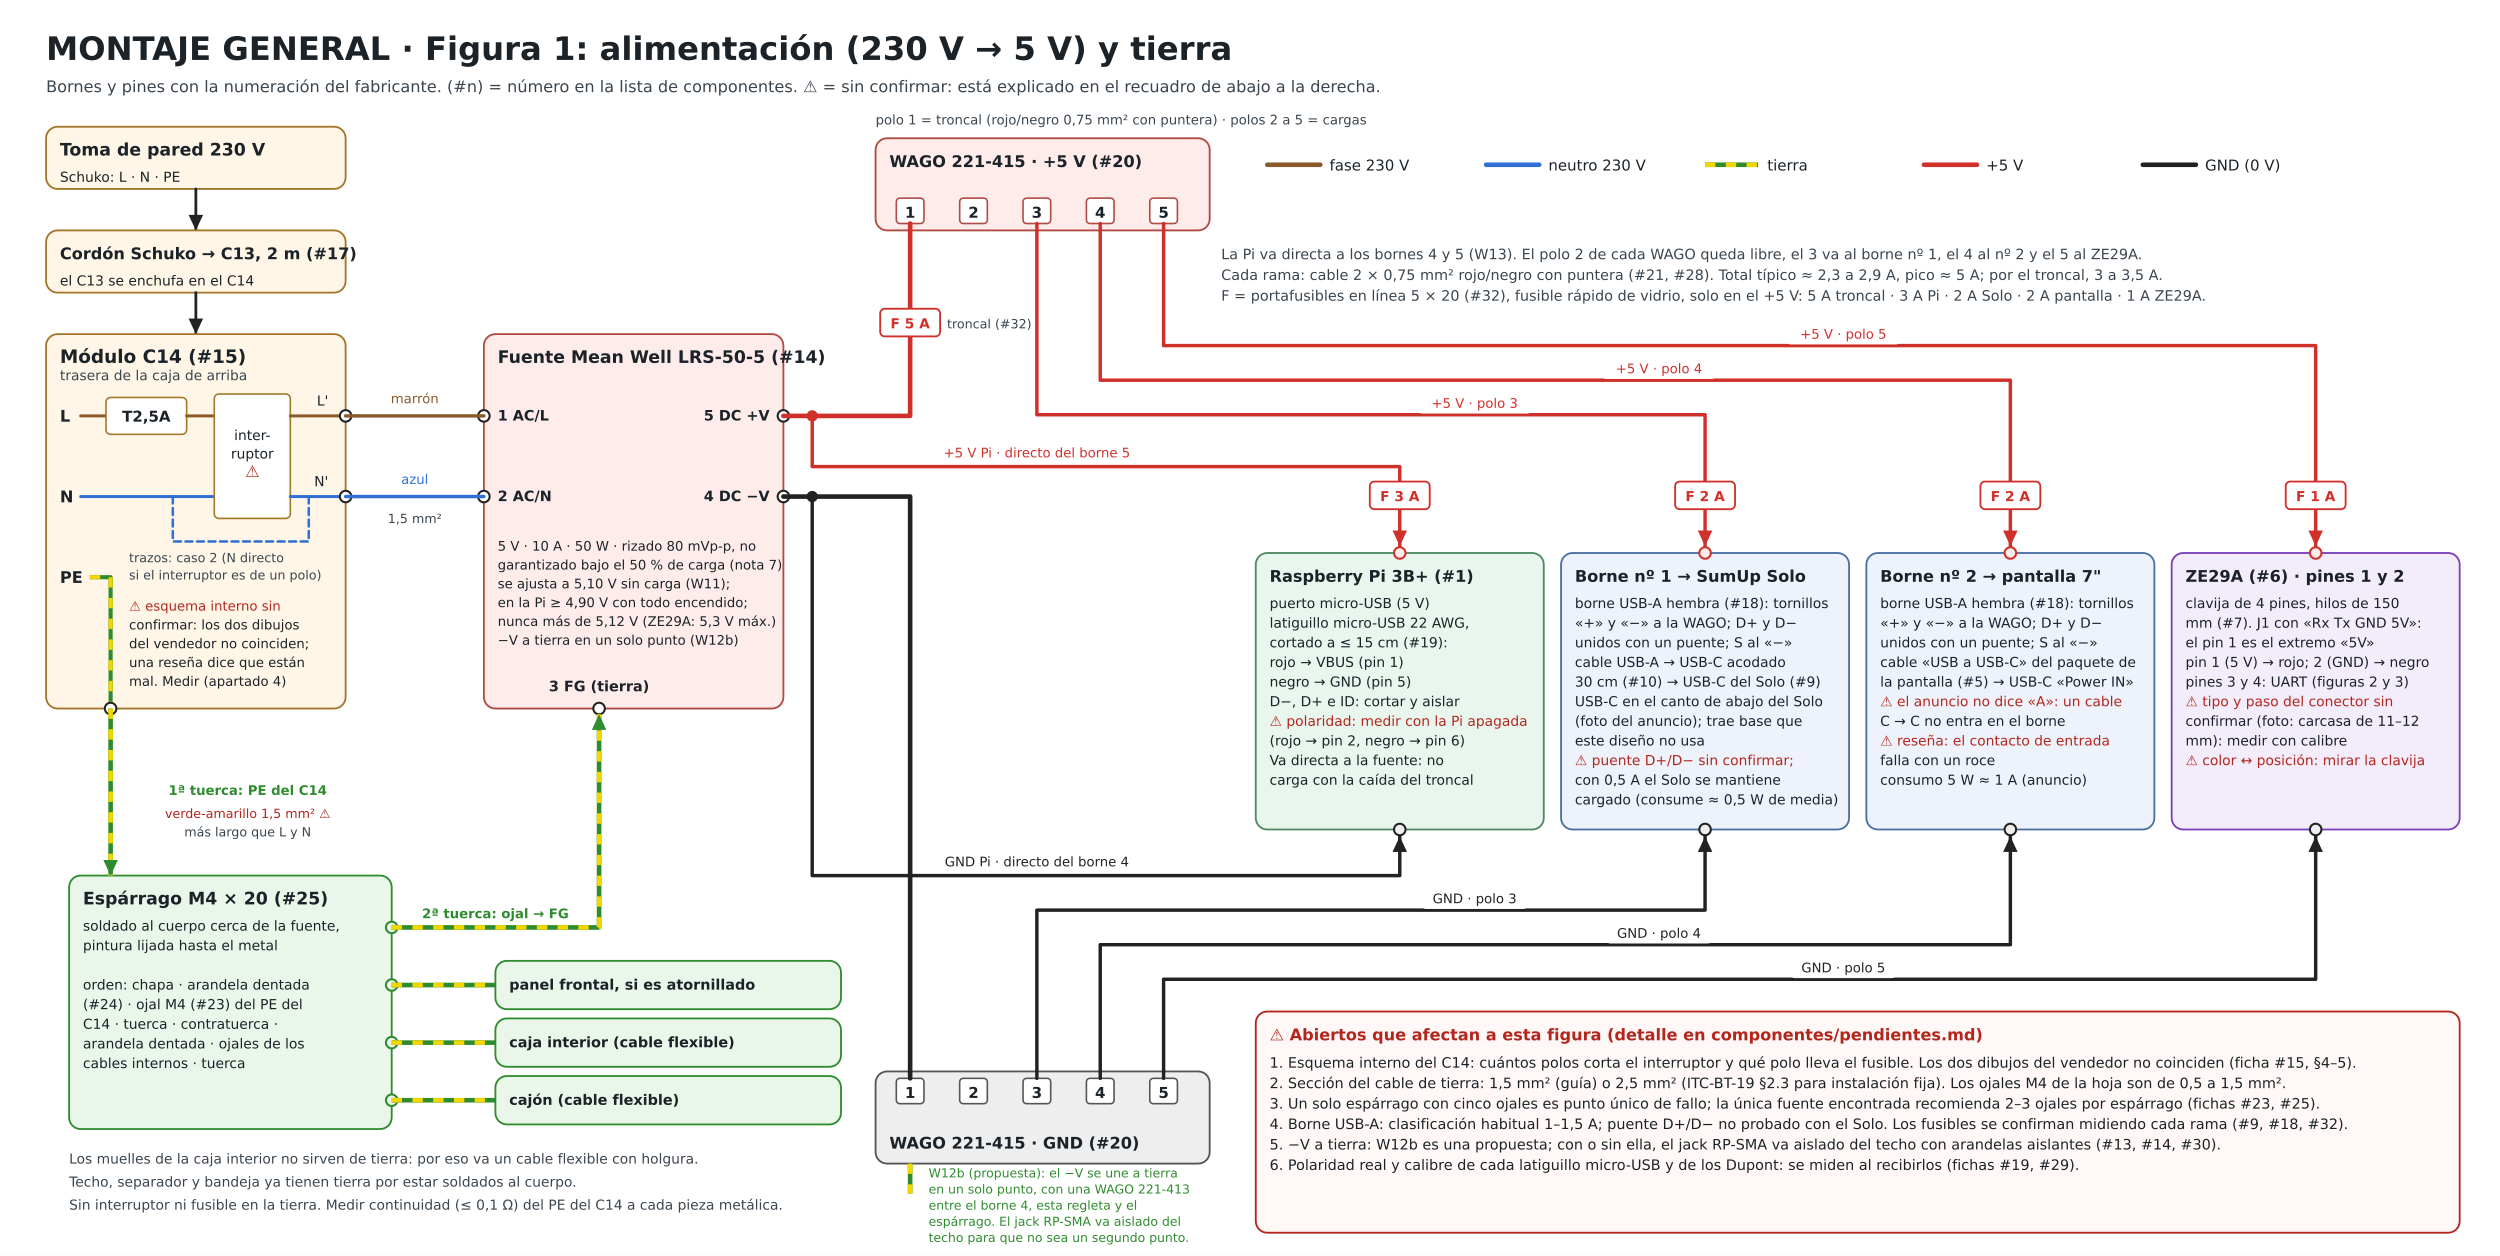
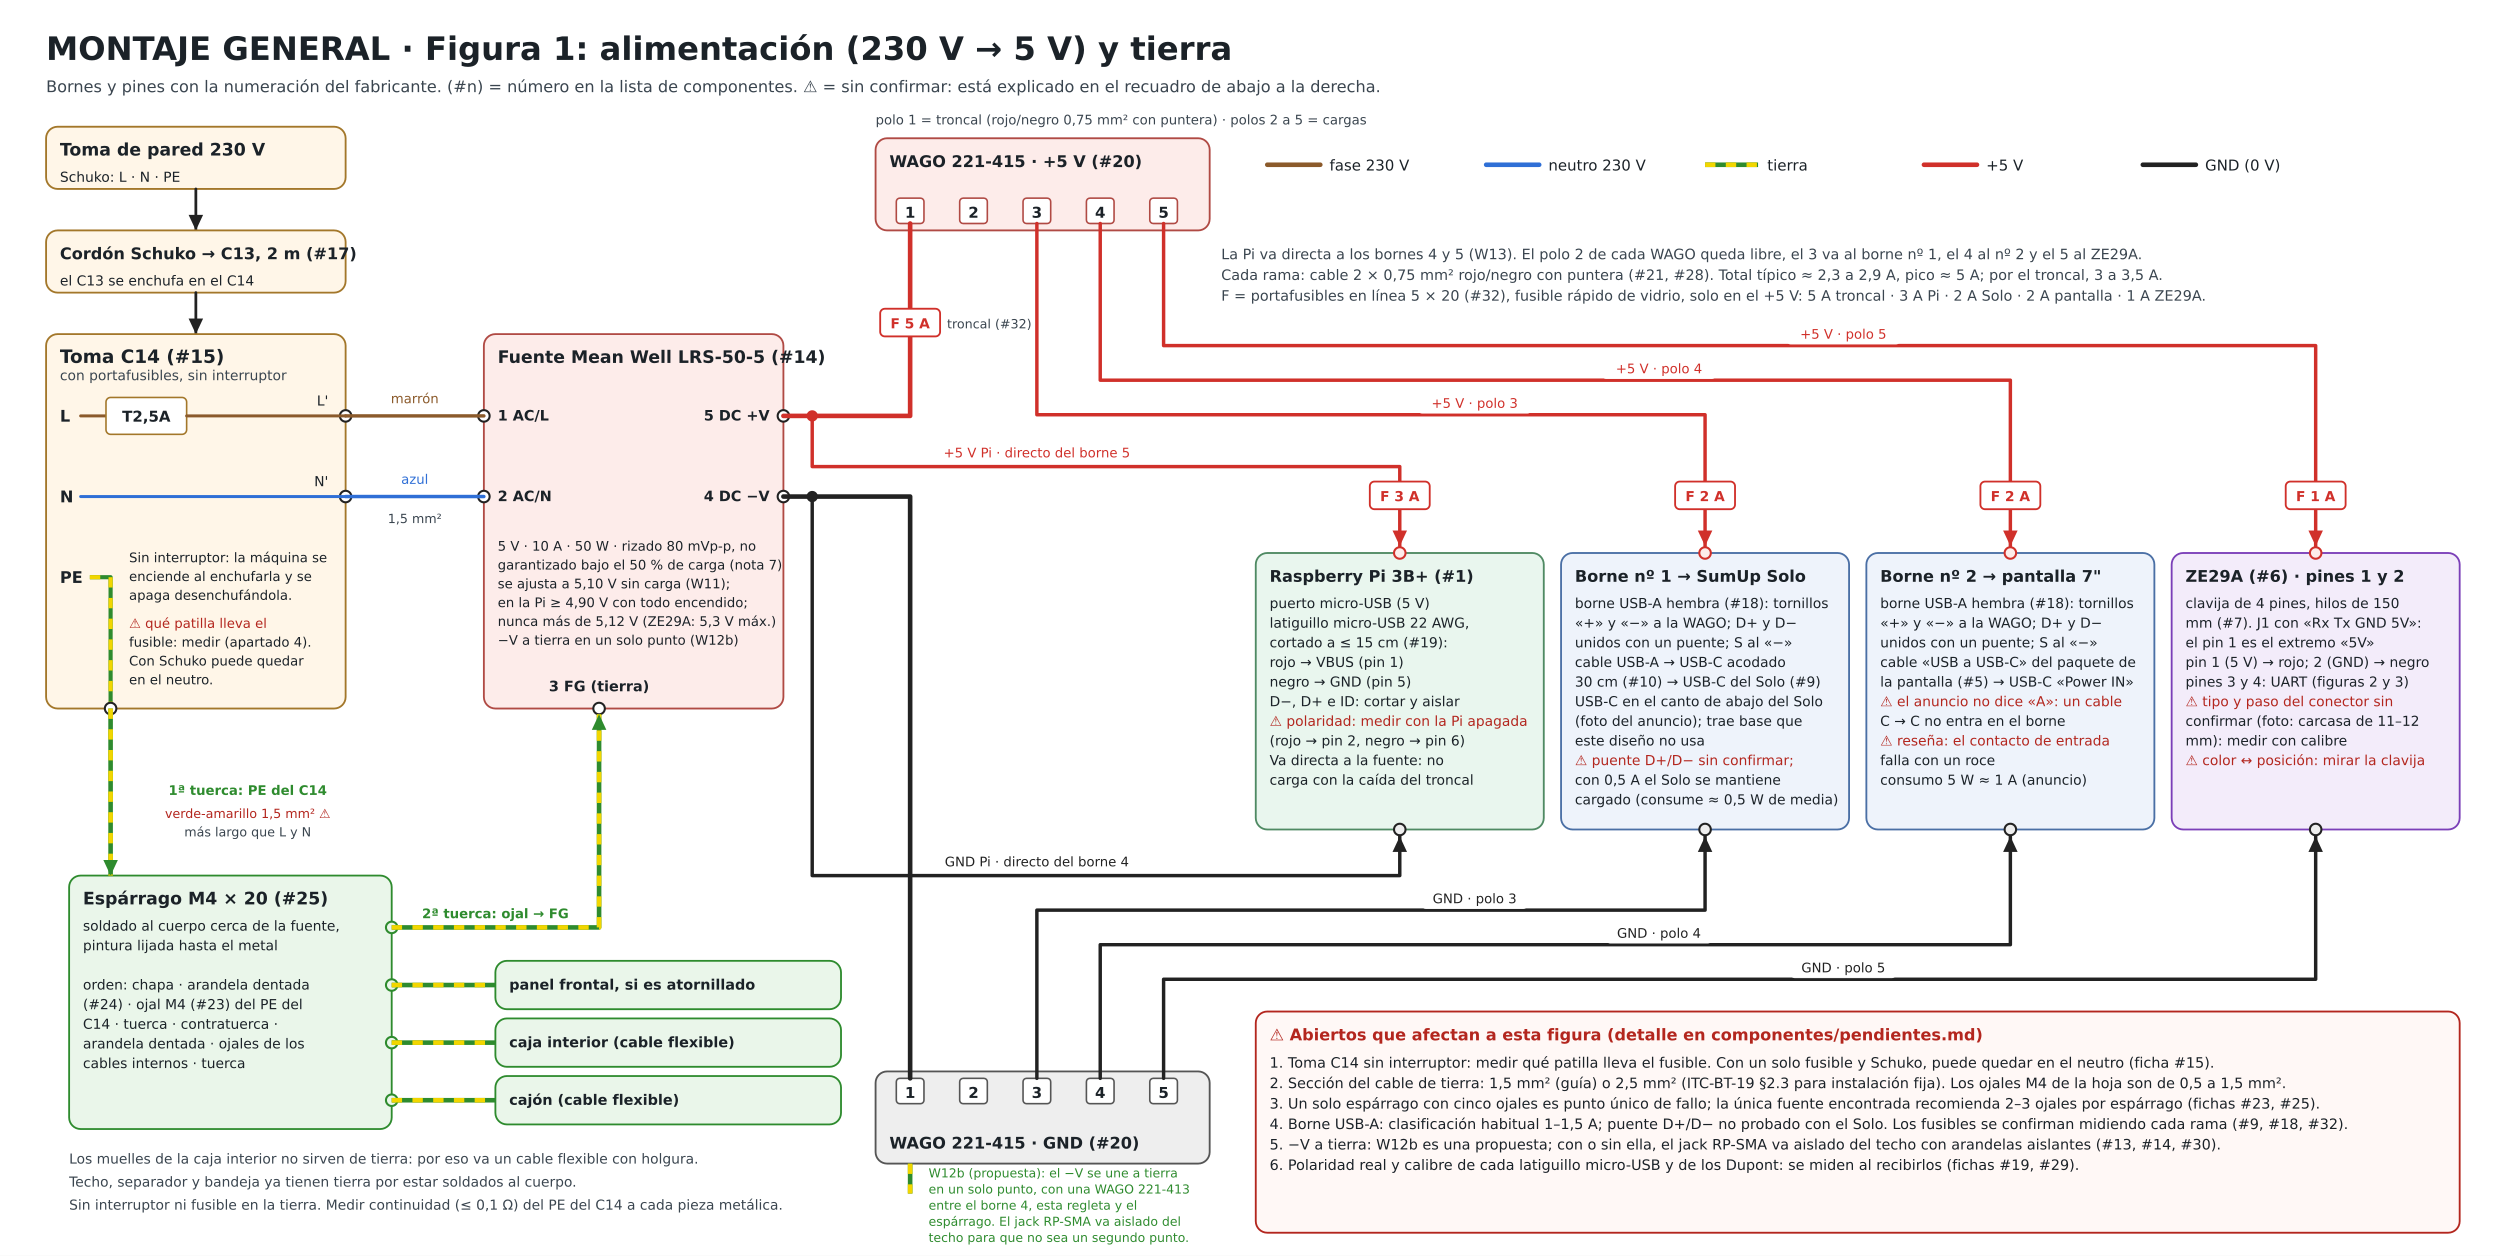
<svg xmlns="http://www.w3.org/2000/svg" width="2170" height="1090" viewBox="0 0 2170 1090">
  <rect x="0" y="0" width="2170" height="1090" fill="#ffffff" />
  <text x="40" y="52" font-family="'DejaVu Sans', Verdana, 'Segoe UI', Helvetica, Arial, sans-serif" font-size="28" font-weight="bold" text-anchor="start" fill="#1b2228">MONTAJE GENERAL · Figura 1: alimentación (230 V → 5 V) y tierra</text>
  <text x="40" y="80" font-family="'DejaVu Sans', Verdana, 'Segoe UI', Helvetica, Arial, sans-serif" font-size="14" font-weight="normal" text-anchor="start" fill="#3a454f">Bornes y pines con la numeración del fabricante. (#n) = número en la lista de componentes. ⚠ = sin confirmar: está explicado en el recuadro de abajo a la derecha.</text>
  <rect x="40" y="110" width="260" height="54" rx="10" fill="#fff6e8" stroke="#a3772a" stroke-width="1.6" />
  <text x="52" y="135" font-family="'DejaVu Sans', Verdana, 'Segoe UI', Helvetica, Arial, sans-serif" font-size="15" font-weight="bold" text-anchor="start" fill="#1b2228">Toma de pared 230 V</text>
  <text x="52" y="157.8" font-family="'DejaVu Sans', Verdana, 'Segoe UI', Helvetica, Arial, sans-serif" font-size="12" font-weight="normal" text-anchor="start" fill="#1b2228">Schuko: L · N · PE</text>
  <path d="M170,164 L170,200" fill="none" stroke="#222222" stroke-width="2.4" stroke-linejoin="round" stroke-linecap="round" />
  <polygon points="170,200 163.7,186.5 176.3,186.5" fill="#222222" />
  <rect x="40" y="200" width="260" height="54" rx="10" fill="#fff6e8" stroke="#a3772a" stroke-width="1.6" />
  <text x="52" y="225" font-family="'DejaVu Sans', Verdana, 'Segoe UI', Helvetica, Arial, sans-serif" font-size="14" font-weight="bold" text-anchor="start" fill="#1b2228">Cordón Schuko → C13, 2 m (#17)</text>
  <text x="52" y="247.8" font-family="'DejaVu Sans', Verdana, 'Segoe UI', Helvetica, Arial, sans-serif" font-size="12" font-weight="normal" text-anchor="start" fill="#1b2228">el C13 se enchufa en el C14</text>
  <path d="M170,254 L170,290" fill="none" stroke="#222222" stroke-width="2.4" stroke-linejoin="round" stroke-linecap="round" />
  <polygon points="170,290 163.7,276.5 176.3,276.5" fill="#222222" />
  <rect x="40" y="290" width="260" height="325" rx="10" fill="#fff6e8" stroke="#a3772a" stroke-width="1.6" />
-   <text x="52" y="315" font-family="'DejaVu Sans', Verdana, 'Segoe UI', Helvetica, Arial, sans-serif" font-size="16" font-weight="bold" text-anchor="start" fill="#1b2228">Módulo C14 (#15)</text>
-   <text x="52" y="330" font-family="'DejaVu Sans', Verdana, 'Segoe UI', Helvetica, Arial, sans-serif" font-size="12" font-weight="normal" text-anchor="start" fill="#3a454f">trasera de la caja de arriba</text>
+   <text x="52" y="315" font-family="'DejaVu Sans', Verdana, 'Segoe UI', Helvetica, Arial, sans-serif" font-size="16" font-weight="bold" text-anchor="start" fill="#1b2228">Toma C14 (#15)</text>
+   <text x="52" y="330" font-family="'DejaVu Sans', Verdana, 'Segoe UI', Helvetica, Arial, sans-serif" font-size="12" font-weight="normal" text-anchor="start" fill="#3a454f">con portafusibles, sin interruptor</text>
  <text x="52" y="366" font-family="'DejaVu Sans', Verdana, 'Segoe UI', Helvetica, Arial, sans-serif" font-size="14" font-weight="bold" text-anchor="start" fill="#1b2228">L</text>
  <path d="M70,361 L92,361" fill="none" stroke="#8b5a2b" stroke-width="2.6" stroke-linejoin="round" stroke-linecap="round" />
  <rect x="92" y="345" width="70" height="32" rx="4" fill="#ffffff" stroke="#a3772a" stroke-width="1.4" />
  <text x="127" y="366" font-family="'DejaVu Sans', Verdana, 'Segoe UI', Helvetica, Arial, sans-serif" font-size="13" font-weight="bold" text-anchor="middle" fill="#1b2228">T2,5A</text>
-   <path d="M162,361 L186,361" fill="none" stroke="#8b5a2b" stroke-width="2.6" stroke-linejoin="round" stroke-linecap="round" />
  <text x="52" y="436" font-family="'DejaVu Sans', Verdana, 'Segoe UI', Helvetica, Arial, sans-serif" font-size="14" font-weight="bold" text-anchor="start" fill="#1b2228">N</text>
-   <path d="M70,431 L186,431" fill="none" stroke="#2f6fd6" stroke-width="2.6" stroke-linejoin="round" stroke-linecap="round" />
-   <rect x="186" y="342" width="66" height="108" rx="4" fill="#ffffff" stroke="#a3772a" stroke-width="1.4" />
-   <text x="219" y="382" font-family="'DejaVu Sans', Verdana, 'Segoe UI', Helvetica, Arial, sans-serif" font-size="12" font-weight="normal" text-anchor="middle" fill="#1b2228">inter-</text>
-   <text x="219" y="398" font-family="'DejaVu Sans', Verdana, 'Segoe UI', Helvetica, Arial, sans-serif" font-size="12" font-weight="normal" text-anchor="middle" fill="#1b2228">ruptor</text>
-   <text x="219" y="414" font-family="'DejaVu Sans', Verdana, 'Segoe UI', Helvetica, Arial, sans-serif" font-size="14" font-weight="normal" text-anchor="middle" fill="#b3261e">⚠</text>
-   <path d="M252,361 L300,361" fill="none" stroke="#8b5a2b" stroke-width="2.6" stroke-linejoin="round" stroke-linecap="round" />
-   <path d="M252,431 L300,431" fill="none" stroke="#2f6fd6" stroke-width="2.6" stroke-linejoin="round" stroke-linecap="round" />
  <circle cx="300" cy="361" r="5" fill="#ffffff" stroke="#222" stroke-width="1.8" />
  <circle cx="300" cy="431" r="5" fill="#ffffff" stroke="#222" stroke-width="1.8" />
  <text x="285" y="352" font-family="'DejaVu Sans', Verdana, 'Segoe UI', Helvetica, Arial, sans-serif" font-size="12" font-weight="normal" text-anchor="end" fill="#1b2228">L'</text>
  <text x="285" y="422" font-family="'DejaVu Sans', Verdana, 'Segoe UI', Helvetica, Arial, sans-serif" font-size="12" font-weight="normal" text-anchor="end" fill="#1b2228">N'</text>
+   <path d="M162,361 L300,361" fill="none" stroke="#8b5a2b" stroke-width="2.6" stroke-linejoin="round" stroke-linecap="round" />
+   <path d="M70,431 L300,431" fill="none" stroke="#2f6fd6" stroke-width="2.6" stroke-linejoin="round" stroke-linecap="round" />
+   <text x="112" y="488" font-family="'DejaVu Sans', Verdana, 'Segoe UI', Helvetica, Arial, sans-serif" font-size="11.5" font-weight="normal" text-anchor="start" fill="#1b2228">Sin interruptor: la máquina se</text>
+   <text x="112" y="504.33" font-family="'DejaVu Sans', Verdana, 'Segoe UI', Helvetica, Arial, sans-serif" font-size="11.5" font-weight="normal" text-anchor="start" fill="#1b2228">enciende al enchufarla y se</text>
+   <text x="112" y="520.66" font-family="'DejaVu Sans', Verdana, 'Segoe UI', Helvetica, Arial, sans-serif" font-size="11.5" font-weight="normal" text-anchor="start" fill="#1b2228">apaga desenchufándola.</text>
+   <text x="112" y="545" font-family="'DejaVu Sans', Verdana, 'Segoe UI', Helvetica, Arial, sans-serif" font-size="11.5" font-weight="normal" text-anchor="start" fill="#b3261e">⚠ qué patilla lleva el</text>
+   <text x="112" y="561.33" font-family="'DejaVu Sans', Verdana, 'Segoe UI', Helvetica, Arial, sans-serif" font-size="11.5" font-weight="normal" text-anchor="start" fill="#1b2228">fusible: medir (apartado 4).</text>
+   <text x="112" y="577.66" font-family="'DejaVu Sans', Verdana, 'Segoe UI', Helvetica, Arial, sans-serif" font-size="11.5" font-weight="normal" text-anchor="start" fill="#1b2228">Con Schuko puede quedar</text>
+   <text x="112" y="593.99" font-family="'DejaVu Sans', Verdana, 'Segoe UI', Helvetica, Arial, sans-serif" font-size="11.5" font-weight="normal" text-anchor="start" fill="#1b2228">en el neutro.</text>
  <text x="52" y="506" font-family="'DejaVu Sans', Verdana, 'Segoe UI', Helvetica, Arial, sans-serif" font-size="14" font-weight="bold" text-anchor="start" fill="#1b2228">PE</text>
  <path d="M78,501 L96,501 L96,615" fill="none" stroke="#2e8b2e" stroke-width="3.6" stroke-linejoin="round" stroke-linecap="butt" />
  <path d="M78,501 L96,501 L96,615" fill="none" stroke="#f2d600" stroke-width="3.6" stroke-dasharray="9,9" stroke-linejoin="round" />
  <circle cx="96" cy="615" r="5" fill="#ffffff" stroke="#222" stroke-width="1.8" />
-   <path d="M150,431 L150,470 L268,470 L268,431" fill="none" stroke="#2f6fd6" stroke-width="2.2" stroke-dasharray="6,4" stroke-linejoin="round" stroke-linecap="round" />
-   <text x="112" y="488" font-family="'DejaVu Sans', Verdana, 'Segoe UI', Helvetica, Arial, sans-serif" font-size="11" font-weight="normal" text-anchor="start" fill="#3a454f">trazos: caso 2 (N directo</text>
-   <text x="112" y="503" font-family="'DejaVu Sans', Verdana, 'Segoe UI', Helvetica, Arial, sans-serif" font-size="11" font-weight="normal" text-anchor="start" fill="#3a454f">si el interruptor es de un polo)</text>
-   <text x="112" y="530.0" font-family="'DejaVu Sans', Verdana, 'Segoe UI', Helvetica, Arial, sans-serif" font-size="11.5" font-weight="normal" text-anchor="start" fill="#b3261e">⚠ esquema interno sin</text>
-   <text x="112" y="546.33" font-family="'DejaVu Sans', Verdana, 'Segoe UI', Helvetica, Arial, sans-serif" font-size="11.5" font-weight="normal" text-anchor="start" fill="#1b2228">confirmar: los dos dibujos</text>
-   <text x="112" y="562.66" font-family="'DejaVu Sans', Verdana, 'Segoe UI', Helvetica, Arial, sans-serif" font-size="11.5" font-weight="normal" text-anchor="start" fill="#1b2228">del vendedor no coinciden;</text>
-   <text x="112" y="578.99" font-family="'DejaVu Sans', Verdana, 'Segoe UI', Helvetica, Arial, sans-serif" font-size="11.5" font-weight="normal" text-anchor="start" fill="#1b2228">una reseña dice que están</text>
-   <text x="112" y="595.32" font-family="'DejaVu Sans', Verdana, 'Segoe UI', Helvetica, Arial, sans-serif" font-size="11.5" font-weight="normal" text-anchor="start" fill="#1b2228">mal. Medir (apartado 4)</text>
  <rect x="420" y="290" width="260" height="325" rx="10" fill="#fdecea" stroke="#b04a44" stroke-width="1.6" />
  <text x="432" y="315" font-family="'DejaVu Sans', Verdana, 'Segoe UI', Helvetica, Arial, sans-serif" font-size="15" font-weight="bold" text-anchor="start" fill="#1b2228">Fuente Mean Well LRS-50-5 (#14)</text>
  <text x="432" y="478.0" font-family="'DejaVu Sans', Verdana, 'Segoe UI', Helvetica, Arial, sans-serif" font-size="11.5" font-weight="normal" text-anchor="start" fill="#1b2228">5 V · 10 A · 50 W · rizado 80 mVp-p, no</text>
  <text x="432" y="494.33" font-family="'DejaVu Sans', Verdana, 'Segoe UI', Helvetica, Arial, sans-serif" font-size="11.5" font-weight="normal" text-anchor="start" fill="#1b2228">garantizado bajo el 50 % de carga (nota 7)</text>
  <text x="432" y="510.66" font-family="'DejaVu Sans', Verdana, 'Segoe UI', Helvetica, Arial, sans-serif" font-size="11.5" font-weight="normal" text-anchor="start" fill="#1b2228">se ajusta a 5,10 V sin carga (W11);</text>
  <text x="432" y="526.99" font-family="'DejaVu Sans', Verdana, 'Segoe UI', Helvetica, Arial, sans-serif" font-size="11.5" font-weight="normal" text-anchor="start" fill="#1b2228">en la Pi ≥ 4,90 V con todo encendido;</text>
  <text x="432" y="543.32" font-family="'DejaVu Sans', Verdana, 'Segoe UI', Helvetica, Arial, sans-serif" font-size="11.5" font-weight="normal" text-anchor="start" fill="#1b2228">nunca más de 5,12 V (ZE29A: 5,3 V máx.)</text>
  <text x="432" y="559.65" font-family="'DejaVu Sans', Verdana, 'Segoe UI', Helvetica, Arial, sans-serif" font-size="11.5" font-weight="normal" text-anchor="start" fill="#1b2228">−V a tierra en un solo punto (W12b)</text>
  <circle cx="420" cy="361" r="5" fill="#ffffff" stroke="#222" stroke-width="1.8" />
  <text x="432" y="365" font-family="'DejaVu Sans', Verdana, 'Segoe UI', Helvetica, Arial, sans-serif" font-size="12.5" font-weight="bold" text-anchor="start" fill="#1b2228">1  AC/L</text>
  <circle cx="420" cy="431" r="5" fill="#ffffff" stroke="#222" stroke-width="1.8" />
  <text x="432" y="435" font-family="'DejaVu Sans', Verdana, 'Segoe UI', Helvetica, Arial, sans-serif" font-size="12.5" font-weight="bold" text-anchor="start" fill="#1b2228">2  AC/N</text>
  <circle cx="520" cy="615" r="5" fill="#ffffff" stroke="#222" stroke-width="1.8" />
  <text x="520" y="600" font-family="'DejaVu Sans', Verdana, 'Segoe UI', Helvetica, Arial, sans-serif" font-size="12.5" font-weight="bold" text-anchor="middle" fill="#1b2228">3  FG (tierra)</text>
  <circle cx="680" cy="361" r="5" fill="#ffffff" stroke="#222" stroke-width="1.8" />
  <text x="668" y="365" font-family="'DejaVu Sans', Verdana, 'Segoe UI', Helvetica, Arial, sans-serif" font-size="12.5" font-weight="bold" text-anchor="end" fill="#1b2228">5  DC +V</text>
  <circle cx="680" cy="431" r="5" fill="#ffffff" stroke="#222" stroke-width="1.8" />
  <text x="668" y="435" font-family="'DejaVu Sans', Verdana, 'Segoe UI', Helvetica, Arial, sans-serif" font-size="12.5" font-weight="bold" text-anchor="end" fill="#1b2228">4  DC −V</text>
  <path d="M300,361 L420,361" fill="none" stroke="#8b5a2b" stroke-width="3" stroke-linejoin="round" stroke-linecap="round" />
  <rect x="335.3" y="337.5" width="49.4" height="17.5" fill="#ffffff" opacity="0.92" rx="3" />
  <text x="360" y="350" font-family="'DejaVu Sans', Verdana, 'Segoe UI', Helvetica, Arial, sans-serif" font-size="11.5" font-weight="normal" text-anchor="middle" fill="#8b5a2b">marrón</text>
  <path d="M300,431 L420,431" fill="none" stroke="#2f6fd6" stroke-width="3" stroke-linejoin="round" stroke-linecap="round" />
  <rect x="342.2" y="407.5" width="35.6" height="17.5" fill="#ffffff" opacity="0.92" rx="3" />
  <text x="360" y="420" font-family="'DejaVu Sans', Verdana, 'Segoe UI', Helvetica, Arial, sans-serif" font-size="11.5" font-weight="normal" text-anchor="middle" fill="#2f6fd6">azul</text>
  <text x="360" y="454" font-family="'DejaVu Sans', Verdana, 'Segoe UI', Helvetica, Arial, sans-serif" font-size="11" font-weight="normal" text-anchor="middle" fill="#3a454f">1,5 mm²</text>
  <rect x="760" y="120" width="290" height="80" rx="10" fill="#fdecea" stroke="#b04a44" stroke-width="1.6" />
  <text x="772" y="145" font-family="'DejaVu Sans', Verdana, 'Segoe UI', Helvetica, Arial, sans-serif" font-size="14" font-weight="bold" text-anchor="start" fill="#1b2228">WAGO 221-415 · +5 V (#20)</text>
  <rect x="760" y="930" width="290" height="80" rx="10" fill="#eeeeee" stroke="#555555" stroke-width="1.6" />
  <text x="772" y="997" font-family="'DejaVu Sans', Verdana, 'Segoe UI', Helvetica, Arial, sans-serif" font-size="14" font-weight="bold" text-anchor="start" fill="#1b2228">WAGO 221-415 · GND (#20)</text>
  <rect x="778" y="172" width="24" height="22" rx="3" fill="#ffffff" stroke="#b04a44" stroke-width="1.4" />
  <text x="790" y="189" font-family="'DejaVu Sans', Verdana, 'Segoe UI', Helvetica, Arial, sans-serif" font-size="13" font-weight="bold" text-anchor="middle" fill="#1b2228">1</text>
  <rect x="778" y="936" width="24" height="22" rx="3" fill="#ffffff" stroke="#555555" stroke-width="1.4" />
  <text x="790" y="953" font-family="'DejaVu Sans', Verdana, 'Segoe UI', Helvetica, Arial, sans-serif" font-size="13" font-weight="bold" text-anchor="middle" fill="#1b2228">1</text>
  <rect x="833" y="172" width="24" height="22" rx="3" fill="#ffffff" stroke="#b04a44" stroke-width="1.4" />
  <text x="845" y="189" font-family="'DejaVu Sans', Verdana, 'Segoe UI', Helvetica, Arial, sans-serif" font-size="13" font-weight="bold" text-anchor="middle" fill="#1b2228">2</text>
  <rect x="833" y="936" width="24" height="22" rx="3" fill="#ffffff" stroke="#555555" stroke-width="1.4" />
  <text x="845" y="953" font-family="'DejaVu Sans', Verdana, 'Segoe UI', Helvetica, Arial, sans-serif" font-size="13" font-weight="bold" text-anchor="middle" fill="#1b2228">2</text>
  <rect x="888" y="172" width="24" height="22" rx="3" fill="#ffffff" stroke="#b04a44" stroke-width="1.4" />
  <text x="900" y="189" font-family="'DejaVu Sans', Verdana, 'Segoe UI', Helvetica, Arial, sans-serif" font-size="13" font-weight="bold" text-anchor="middle" fill="#1b2228">3</text>
  <rect x="888" y="936" width="24" height="22" rx="3" fill="#ffffff" stroke="#555555" stroke-width="1.4" />
  <text x="900" y="953" font-family="'DejaVu Sans', Verdana, 'Segoe UI', Helvetica, Arial, sans-serif" font-size="13" font-weight="bold" text-anchor="middle" fill="#1b2228">3</text>
  <rect x="943" y="172" width="24" height="22" rx="3" fill="#ffffff" stroke="#b04a44" stroke-width="1.4" />
  <text x="955" y="189" font-family="'DejaVu Sans', Verdana, 'Segoe UI', Helvetica, Arial, sans-serif" font-size="13" font-weight="bold" text-anchor="middle" fill="#1b2228">4</text>
  <rect x="943" y="936" width="24" height="22" rx="3" fill="#ffffff" stroke="#555555" stroke-width="1.4" />
  <text x="955" y="953" font-family="'DejaVu Sans', Verdana, 'Segoe UI', Helvetica, Arial, sans-serif" font-size="13" font-weight="bold" text-anchor="middle" fill="#1b2228">4</text>
  <rect x="998" y="172" width="24" height="22" rx="3" fill="#ffffff" stroke="#b04a44" stroke-width="1.4" />
  <text x="1010" y="189" font-family="'DejaVu Sans', Verdana, 'Segoe UI', Helvetica, Arial, sans-serif" font-size="13" font-weight="bold" text-anchor="middle" fill="#1b2228">5</text>
  <rect x="998" y="936" width="24" height="22" rx="3" fill="#ffffff" stroke="#555555" stroke-width="1.4" />
  <text x="1010" y="953" font-family="'DejaVu Sans', Verdana, 'Segoe UI', Helvetica, Arial, sans-serif" font-size="13" font-weight="bold" text-anchor="middle" fill="#1b2228">5</text>
  <text x="760" y="108" font-family="'DejaVu Sans', Verdana, 'Segoe UI', Helvetica, Arial, sans-serif" font-size="11.5" font-weight="normal" text-anchor="start" fill="#3a454f">polo 1 = troncal (rojo/negro 0,75 mm² con puntera) · polos 2 a 5 = cargas</text>
  <path d="M680,361 L790,361 L790,194" fill="none" stroke="#d0302a" stroke-width="4" stroke-linejoin="round" stroke-linecap="round" />
  <rect x="764" y="268" width="52" height="24" rx="4" fill="#ffffff" stroke="#d0302a" stroke-width="1.6" />
  <text x="790" y="285" font-family="'DejaVu Sans', Verdana, 'Segoe UI', Helvetica, Arial, sans-serif" font-size="12" font-weight="bold" text-anchor="middle" fill="#d0302a">F 5 A</text>
  <text x="822" y="285" font-family="'DejaVu Sans', Verdana, 'Segoe UI', Helvetica, Arial, sans-serif" font-size="11" font-weight="normal" text-anchor="start" fill="#3a454f">troncal (#32)</text>
  <path d="M680,431 L790,431 L790,936" fill="none" stroke="#222222" stroke-width="4" stroke-linejoin="round" stroke-linecap="round" />
  <rect x="1090" y="480" width="250" height="240" rx="10" fill="#e9f6ee" stroke="#4f8a63" stroke-width="1.6" />
  <text x="1102" y="505" font-family="'DejaVu Sans', Verdana, 'Segoe UI', Helvetica, Arial, sans-serif" font-size="14" font-weight="bold" text-anchor="start" fill="#1b2228">Raspberry Pi 3B+ (#1)</text>
  <text x="1102" y="527.8" font-family="'DejaVu Sans', Verdana, 'Segoe UI', Helvetica, Arial, sans-serif" font-size="12" font-weight="normal" text-anchor="start" fill="#1b2228">puerto micro-USB (5 V)</text>
  <text x="1102" y="544.84" font-family="'DejaVu Sans', Verdana, 'Segoe UI', Helvetica, Arial, sans-serif" font-size="12" font-weight="normal" text-anchor="start" fill="#1b2228">latiguillo micro-USB 22 AWG,</text>
  <text x="1102" y="561.88" font-family="'DejaVu Sans', Verdana, 'Segoe UI', Helvetica, Arial, sans-serif" font-size="12" font-weight="normal" text-anchor="start" fill="#1b2228">cortado a ≤ 15 cm (#19):</text>
  <text x="1102" y="578.92" font-family="'DejaVu Sans', Verdana, 'Segoe UI', Helvetica, Arial, sans-serif" font-size="12" font-weight="normal" text-anchor="start" fill="#1b2228">rojo → VBUS (pin 1)</text>
  <text x="1102" y="595.96" font-family="'DejaVu Sans', Verdana, 'Segoe UI', Helvetica, Arial, sans-serif" font-size="12" font-weight="normal" text-anchor="start" fill="#1b2228">negro → GND (pin 5)</text>
  <text x="1102" y="613.0" font-family="'DejaVu Sans', Verdana, 'Segoe UI', Helvetica, Arial, sans-serif" font-size="12" font-weight="normal" text-anchor="start" fill="#1b2228">D−, D+ e ID: cortar y aislar</text>
  <text x="1102" y="630.04" font-family="'DejaVu Sans', Verdana, 'Segoe UI', Helvetica, Arial, sans-serif" font-size="12" font-weight="normal" text-anchor="start" fill="#b3261e">⚠ polaridad: medir con la Pi apagada</text>
  <text x="1102" y="647.08" font-family="'DejaVu Sans', Verdana, 'Segoe UI', Helvetica, Arial, sans-serif" font-size="12" font-weight="normal" text-anchor="start" fill="#1b2228">(rojo → pin 2, negro → pin 6)</text>
  <text x="1102" y="664.12" font-family="'DejaVu Sans', Verdana, 'Segoe UI', Helvetica, Arial, sans-serif" font-size="12" font-weight="normal" text-anchor="start" fill="#1b2228">Va directa a la fuente: no</text>
  <text x="1102" y="681.16" font-family="'DejaVu Sans', Verdana, 'Segoe UI', Helvetica, Arial, sans-serif" font-size="12" font-weight="normal" text-anchor="start" fill="#1b2228">carga con la caída del troncal</text>
  <circle cx="1215" cy="480" r="5" fill="#fdecea" stroke="#d0302a" stroke-width="1.8" />
  <circle cx="1215" cy="720" r="5" fill="#eeeeee" stroke="#222222" stroke-width="1.8" />
  <rect x="1355" y="480" width="250" height="240" rx="10" fill="#eef3fb" stroke="#4a6fa5" stroke-width="1.6" />
  <text x="1367" y="505" font-family="'DejaVu Sans', Verdana, 'Segoe UI', Helvetica, Arial, sans-serif" font-size="14" font-weight="bold" text-anchor="start" fill="#1b2228">Borne nº 1 → SumUp Solo</text>
  <text x="1367" y="527.8" font-family="'DejaVu Sans', Verdana, 'Segoe UI', Helvetica, Arial, sans-serif" font-size="12" font-weight="normal" text-anchor="start" fill="#1b2228">borne USB-A hembra (#18): tornillos</text>
  <text x="1367" y="544.84" font-family="'DejaVu Sans', Verdana, 'Segoe UI', Helvetica, Arial, sans-serif" font-size="12" font-weight="normal" text-anchor="start" fill="#1b2228">«+» y «−» a la WAGO; D+ y D−</text>
  <text x="1367" y="561.88" font-family="'DejaVu Sans', Verdana, 'Segoe UI', Helvetica, Arial, sans-serif" font-size="12" font-weight="normal" text-anchor="start" fill="#1b2228">unidos con un puente; S al «−»</text>
  <text x="1367" y="578.92" font-family="'DejaVu Sans', Verdana, 'Segoe UI', Helvetica, Arial, sans-serif" font-size="12" font-weight="normal" text-anchor="start" fill="#1b2228">cable USB-A → USB-C acodado</text>
  <text x="1367" y="595.96" font-family="'DejaVu Sans', Verdana, 'Segoe UI', Helvetica, Arial, sans-serif" font-size="12" font-weight="normal" text-anchor="start" fill="#1b2228">30 cm (#10) → USB-C del Solo (#9)</text>
  <text x="1367" y="613.0" font-family="'DejaVu Sans', Verdana, 'Segoe UI', Helvetica, Arial, sans-serif" font-size="12" font-weight="normal" text-anchor="start" fill="#1b2228">USB-C en el canto de abajo del Solo</text>
  <text x="1367" y="630.04" font-family="'DejaVu Sans', Verdana, 'Segoe UI', Helvetica, Arial, sans-serif" font-size="12" font-weight="normal" text-anchor="start" fill="#1b2228">(foto del anuncio); trae base que</text>
  <text x="1367" y="647.08" font-family="'DejaVu Sans', Verdana, 'Segoe UI', Helvetica, Arial, sans-serif" font-size="12" font-weight="normal" text-anchor="start" fill="#1b2228">este diseño no usa</text>
  <text x="1367" y="664.12" font-family="'DejaVu Sans', Verdana, 'Segoe UI', Helvetica, Arial, sans-serif" font-size="12" font-weight="normal" text-anchor="start" fill="#b3261e">⚠ puente D+/D− sin confirmar;</text>
  <text x="1367" y="681.16" font-family="'DejaVu Sans', Verdana, 'Segoe UI', Helvetica, Arial, sans-serif" font-size="12" font-weight="normal" text-anchor="start" fill="#1b2228">con 0,5 A el Solo se mantiene</text>
  <text x="1367" y="698.2" font-family="'DejaVu Sans', Verdana, 'Segoe UI', Helvetica, Arial, sans-serif" font-size="12" font-weight="normal" text-anchor="start" fill="#1b2228">cargado (consume ≈ 0,5 W de media)</text>
  <circle cx="1480" cy="480" r="5" fill="#fdecea" stroke="#d0302a" stroke-width="1.8" />
  <circle cx="1480" cy="720" r="5" fill="#eeeeee" stroke="#222222" stroke-width="1.8" />
  <rect x="1620" y="480" width="250" height="240" rx="10" fill="#eef3fb" stroke="#4a6fa5" stroke-width="1.6" />
  <text x="1632" y="505" font-family="'DejaVu Sans', Verdana, 'Segoe UI', Helvetica, Arial, sans-serif" font-size="14" font-weight="bold" text-anchor="start" fill="#1b2228">Borne nº 2 → pantalla 7"</text>
  <text x="1632" y="527.8" font-family="'DejaVu Sans', Verdana, 'Segoe UI', Helvetica, Arial, sans-serif" font-size="12" font-weight="normal" text-anchor="start" fill="#1b2228">borne USB-A hembra (#18): tornillos</text>
  <text x="1632" y="544.84" font-family="'DejaVu Sans', Verdana, 'Segoe UI', Helvetica, Arial, sans-serif" font-size="12" font-weight="normal" text-anchor="start" fill="#1b2228">«+» y «−» a la WAGO; D+ y D−</text>
  <text x="1632" y="561.88" font-family="'DejaVu Sans', Verdana, 'Segoe UI', Helvetica, Arial, sans-serif" font-size="12" font-weight="normal" text-anchor="start" fill="#1b2228">unidos con un puente; S al «−»</text>
  <text x="1632" y="578.92" font-family="'DejaVu Sans', Verdana, 'Segoe UI', Helvetica, Arial, sans-serif" font-size="12" font-weight="normal" text-anchor="start" fill="#1b2228">cable «USB a USB-C» del paquete de</text>
  <text x="1632" y="595.96" font-family="'DejaVu Sans', Verdana, 'Segoe UI', Helvetica, Arial, sans-serif" font-size="12" font-weight="normal" text-anchor="start" fill="#1b2228">la pantalla (#5) → USB-C «Power IN»</text>
  <text x="1632" y="613.0" font-family="'DejaVu Sans', Verdana, 'Segoe UI', Helvetica, Arial, sans-serif" font-size="12" font-weight="normal" text-anchor="start" fill="#b3261e">⚠ el anuncio no dice «A»: un cable</text>
  <text x="1632" y="630.04" font-family="'DejaVu Sans', Verdana, 'Segoe UI', Helvetica, Arial, sans-serif" font-size="12" font-weight="normal" text-anchor="start" fill="#1b2228">C → C no entra en el borne</text>
  <text x="1632" y="647.08" font-family="'DejaVu Sans', Verdana, 'Segoe UI', Helvetica, Arial, sans-serif" font-size="12" font-weight="normal" text-anchor="start" fill="#b3261e">⚠ reseña: el contacto de entrada</text>
  <text x="1632" y="664.12" font-family="'DejaVu Sans', Verdana, 'Segoe UI', Helvetica, Arial, sans-serif" font-size="12" font-weight="normal" text-anchor="start" fill="#1b2228">falla con un roce</text>
  <text x="1632" y="681.16" font-family="'DejaVu Sans', Verdana, 'Segoe UI', Helvetica, Arial, sans-serif" font-size="12" font-weight="normal" text-anchor="start" fill="#1b2228">consumo 5 W ≈ 1 A (anuncio)</text>
  <circle cx="1745" cy="480" r="5" fill="#fdecea" stroke="#d0302a" stroke-width="1.8" />
  <circle cx="1745" cy="720" r="5" fill="#eeeeee" stroke="#222222" stroke-width="1.8" />
  <rect x="1885" y="480" width="250" height="240" rx="10" fill="#f3ecfa" stroke="#7b3fb8" stroke-width="1.6" />
  <text x="1897" y="505" font-family="'DejaVu Sans', Verdana, 'Segoe UI', Helvetica, Arial, sans-serif" font-size="14" font-weight="bold" text-anchor="start" fill="#1b2228">ZE29A (#6) · pines 1 y 2</text>
  <text x="1897" y="527.8" font-family="'DejaVu Sans', Verdana, 'Segoe UI', Helvetica, Arial, sans-serif" font-size="12" font-weight="normal" text-anchor="start" fill="#1b2228">clavija de 4 pines, hilos de 150</text>
  <text x="1897" y="544.84" font-family="'DejaVu Sans', Verdana, 'Segoe UI', Helvetica, Arial, sans-serif" font-size="12" font-weight="normal" text-anchor="start" fill="#1b2228">mm (#7). J1 con «Rx Tx GND 5V»:</text>
  <text x="1897" y="561.88" font-family="'DejaVu Sans', Verdana, 'Segoe UI', Helvetica, Arial, sans-serif" font-size="12" font-weight="normal" text-anchor="start" fill="#1b2228">el pin 1 es el extremo «5V»</text>
  <text x="1897" y="578.92" font-family="'DejaVu Sans', Verdana, 'Segoe UI', Helvetica, Arial, sans-serif" font-size="12" font-weight="normal" text-anchor="start" fill="#1b2228">pin 1 (5 V) → rojo; 2 (GND) → negro</text>
  <text x="1897" y="595.96" font-family="'DejaVu Sans', Verdana, 'Segoe UI', Helvetica, Arial, sans-serif" font-size="12" font-weight="normal" text-anchor="start" fill="#1b2228">pines 3 y 4: UART (figuras 2 y 3)</text>
  <text x="1897" y="613.0" font-family="'DejaVu Sans', Verdana, 'Segoe UI', Helvetica, Arial, sans-serif" font-size="12" font-weight="normal" text-anchor="start" fill="#b3261e">⚠ tipo y paso del conector sin</text>
  <text x="1897" y="630.04" font-family="'DejaVu Sans', Verdana, 'Segoe UI', Helvetica, Arial, sans-serif" font-size="12" font-weight="normal" text-anchor="start" fill="#1b2228">confirmar (foto: carcasa de 11–12</text>
  <text x="1897" y="647.08" font-family="'DejaVu Sans', Verdana, 'Segoe UI', Helvetica, Arial, sans-serif" font-size="12" font-weight="normal" text-anchor="start" fill="#1b2228">mm): medir con calibre</text>
  <text x="1897" y="664.12" font-family="'DejaVu Sans', Verdana, 'Segoe UI', Helvetica, Arial, sans-serif" font-size="12" font-weight="normal" text-anchor="start" fill="#b3261e">⚠ color ↔ posición: mirar la clavija</text>
  <circle cx="2010" cy="480" r="5" fill="#fdecea" stroke="#d0302a" stroke-width="1.8" />
  <circle cx="2010" cy="720" r="5" fill="#eeeeee" stroke="#222222" stroke-width="1.8" />
  <path d="M900,194 L900,360 L1480,360 L1480,474" fill="none" stroke="#d0302a" stroke-width="3" stroke-linejoin="round" stroke-linecap="round" />
  <polygon points="1480,474 1473.7,460.5 1486.3,460.5" fill="#d0302a" />
  <path d="M955,194 L955,330 L1745,330 L1745,474" fill="none" stroke="#d0302a" stroke-width="3" stroke-linejoin="round" stroke-linecap="round" />
  <polygon points="1745,474 1738.7,460.5 1751.3,460.5" fill="#d0302a" />
  <path d="M1010,194 L1010,300 L2010,300 L2010,474" fill="none" stroke="#d0302a" stroke-width="3" stroke-linejoin="round" stroke-linecap="round" />
  <polygon points="2010,474 2003.7,460.5 2016.3,460.5" fill="#d0302a" />
  <circle cx="705" cy="361" r="4" fill="#d0302a" stroke="#d0302a" stroke-width="1.8" />
  <circle cx="705" cy="431" r="4" fill="#222222" stroke="#222222" stroke-width="1.8" />
  <path d="M705,361 L705,405 L1215,405 L1215,474" fill="none" stroke="#d0302a" stroke-width="3" stroke-linejoin="round" stroke-linecap="round" />
  <polygon points="1215,474 1208.7,460.5 1221.3,460.5" fill="#d0302a" />
  <rect x="796.0" y="384.5" width="208.1" height="17.5" fill="#ffffff" opacity="0.92" rx="3" />
  <text x="900" y="397" font-family="'DejaVu Sans', Verdana, 'Segoe UI', Helvetica, Arial, sans-serif" font-size="11.5" font-weight="normal" text-anchor="middle" fill="#d0302a">+5 V Pi · directo del borne 5</text>
  <path d="M705,431 L705,760 L1215,760 L1215,726" fill="none" stroke="#222222" stroke-width="3" stroke-linejoin="round" stroke-linecap="round" />
  <polygon points="1215,726 1221.3,739.5 1208.7,739.5" fill="#222222" />
  <rect x="799.4" y="739.5" width="201.2" height="17.5" fill="#ffffff" opacity="0.92" rx="3" />
  <text x="900" y="752" font-family="'DejaVu Sans', Verdana, 'Segoe UI', Helvetica, Arial, sans-serif" font-size="11.5" font-weight="normal" text-anchor="middle" fill="#222222">GND Pi · directo del borne 4</text>
  <path d="M900,936 L900,790 L1480,790 L1480,726" fill="none" stroke="#222222" stroke-width="3" stroke-linejoin="round" stroke-linecap="round" />
  <polygon points="1480,726 1486.3,739.5 1473.7,739.5" fill="#222222" />
  <path d="M955,936 L955,820 L1745,820 L1745,726" fill="none" stroke="#222222" stroke-width="3" stroke-linejoin="round" stroke-linecap="round" />
  <polygon points="1745,726 1751.3,739.5 1738.7,739.5" fill="#222222" />
  <path d="M1010,936 L1010,850 L2010,850 L2010,726" fill="none" stroke="#222222" stroke-width="3" stroke-linejoin="round" stroke-linecap="round" />
  <polygon points="2010,726 2016.3,739.5 2003.7,739.5" fill="#222222" />
  <text x="1060" y="225" font-family="'DejaVu Sans', Verdana, 'Segoe UI', Helvetica, Arial, sans-serif" font-size="12.5" font-weight="normal" text-anchor="start" fill="#3a454f">La Pi va directa a los bornes 4 y 5 (W13). El polo 2 de cada WAGO queda libre, el 3 va al borne nº 1, el 4 al nº 2 y el 5 al ZE29A.</text>
  <rect x="1189" y="418" width="52" height="24" rx="4" fill="#ffffff" stroke="#d0302a" stroke-width="1.6" />
  <text x="1215" y="435" font-family="'DejaVu Sans', Verdana, 'Segoe UI', Helvetica, Arial, sans-serif" font-size="12" font-weight="bold" text-anchor="middle" fill="#d0302a">F 3 A</text>
  <rect x="1454" y="418" width="52" height="24" rx="4" fill="#ffffff" stroke="#d0302a" stroke-width="1.6" />
  <text x="1480" y="435" font-family="'DejaVu Sans', Verdana, 'Segoe UI', Helvetica, Arial, sans-serif" font-size="12" font-weight="bold" text-anchor="middle" fill="#d0302a">F 2 A</text>
  <rect x="1719" y="418" width="52" height="24" rx="4" fill="#ffffff" stroke="#d0302a" stroke-width="1.6" />
  <text x="1745" y="435" font-family="'DejaVu Sans', Verdana, 'Segoe UI', Helvetica, Arial, sans-serif" font-size="12" font-weight="bold" text-anchor="middle" fill="#d0302a">F 2 A</text>
  <rect x="1984" y="418" width="52" height="24" rx="4" fill="#ffffff" stroke="#d0302a" stroke-width="1.6" />
  <text x="2010" y="435" font-family="'DejaVu Sans', Verdana, 'Segoe UI', Helvetica, Arial, sans-serif" font-size="12" font-weight="bold" text-anchor="middle" fill="#d0302a">F 1 A</text>
  <text x="1060" y="261" font-family="'DejaVu Sans', Verdana, 'Segoe UI', Helvetica, Arial, sans-serif" font-size="12.5" font-weight="normal" text-anchor="start" fill="#3a454f">F = portafusibles en línea 5 × 20 (#32), fusible rápido de vidrio, solo en el +5 V: 5 A troncal · 3 A Pi · 2 A Solo · 2 A pantalla · 1 A ZE29A.</text>
  <text x="1060" y="243" font-family="'DejaVu Sans', Verdana, 'Segoe UI', Helvetica, Arial, sans-serif" font-size="12.5" font-weight="normal" text-anchor="start" fill="#3a454f">Cada rama: cable 2 × 0,75 mm² rojo/negro con puntera (#21, #28). Total típico ≈ 2,3 a 2,9 A, pico ≈ 5 A; por el troncal, 3 a 3,5 A.</text>
  <rect x="1231.2" y="341.5" width="97.7" height="17.5" fill="#ffffff" opacity="0.92" rx="3" />
  <text x="1280.0" y="354" font-family="'DejaVu Sans', Verdana, 'Segoe UI', Helvetica, Arial, sans-serif" font-size="11.5" font-weight="normal" text-anchor="middle" fill="#d0302a">+5 V · polo 3</text>
  <rect x="1234.6" y="771.5" width="90.8" height="17.5" fill="#ffffff" opacity="0.92" rx="3" />
  <text x="1280.0" y="784" font-family="'DejaVu Sans', Verdana, 'Segoe UI', Helvetica, Arial, sans-serif" font-size="11.5" font-weight="normal" text-anchor="middle" fill="#222222">GND · polo 3</text>
  <rect x="1391.2" y="311.5" width="97.7" height="17.5" fill="#ffffff" opacity="0.92" rx="3" />
  <text x="1440.0" y="324" font-family="'DejaVu Sans', Verdana, 'Segoe UI', Helvetica, Arial, sans-serif" font-size="11.5" font-weight="normal" text-anchor="middle" fill="#d0302a">+5 V · polo 4</text>
  <rect x="1394.6" y="801.5" width="90.8" height="17.5" fill="#ffffff" opacity="0.92" rx="3" />
  <text x="1440.0" y="814" font-family="'DejaVu Sans', Verdana, 'Segoe UI', Helvetica, Arial, sans-serif" font-size="11.5" font-weight="normal" text-anchor="middle" fill="#222222">GND · polo 4</text>
  <rect x="1551.2" y="281.5" width="97.7" height="17.5" fill="#ffffff" opacity="0.92" rx="3" />
  <text x="1600.0" y="294" font-family="'DejaVu Sans', Verdana, 'Segoe UI', Helvetica, Arial, sans-serif" font-size="11.5" font-weight="normal" text-anchor="middle" fill="#d0302a">+5 V · polo 5</text>
  <rect x="1554.6" y="831.5" width="90.8" height="17.5" fill="#ffffff" opacity="0.92" rx="3" />
  <text x="1600.0" y="844" font-family="'DejaVu Sans', Verdana, 'Segoe UI', Helvetica, Arial, sans-serif" font-size="11.5" font-weight="normal" text-anchor="middle" fill="#222222">GND · polo 5</text>
  <rect x="60" y="760" width="280" height="220" rx="10" fill="#eaf6ea" stroke="#2e8b2e" stroke-width="1.6" />
  <text x="72" y="785" font-family="'DejaVu Sans', Verdana, 'Segoe UI', Helvetica, Arial, sans-serif" font-size="15" font-weight="bold" text-anchor="start" fill="#1b2228">Espárrago M4 × 20 (#25)</text>
  <text x="72" y="807.8" font-family="'DejaVu Sans', Verdana, 'Segoe UI', Helvetica, Arial, sans-serif" font-size="12" font-weight="normal" text-anchor="start" fill="#1b2228">soldado al cuerpo cerca de la fuente,</text>
  <text x="72" y="824.84" font-family="'DejaVu Sans', Verdana, 'Segoe UI', Helvetica, Arial, sans-serif" font-size="12" font-weight="normal" text-anchor="start" fill="#1b2228">pintura lijada hasta el metal</text>
  <text x="72" y="841.88" font-family="'DejaVu Sans', Verdana, 'Segoe UI', Helvetica, Arial, sans-serif" font-size="12" font-weight="normal" text-anchor="start" fill="#1b2228" />
  <text x="72" y="858.92" font-family="'DejaVu Sans', Verdana, 'Segoe UI', Helvetica, Arial, sans-serif" font-size="12" font-weight="normal" text-anchor="start" fill="#1b2228">orden: chapa · arandela dentada</text>
  <text x="72" y="875.96" font-family="'DejaVu Sans', Verdana, 'Segoe UI', Helvetica, Arial, sans-serif" font-size="12" font-weight="normal" text-anchor="start" fill="#1b2228">(#24) · ojal M4 (#23) del PE del</text>
  <text x="72" y="893.0" font-family="'DejaVu Sans', Verdana, 'Segoe UI', Helvetica, Arial, sans-serif" font-size="12" font-weight="normal" text-anchor="start" fill="#1b2228">C14 · tuerca · contratuerca ·</text>
  <text x="72" y="910.04" font-family="'DejaVu Sans', Verdana, 'Segoe UI', Helvetica, Arial, sans-serif" font-size="12" font-weight="normal" text-anchor="start" fill="#1b2228">arandela dentada · ojales de los</text>
  <text x="72" y="927.08" font-family="'DejaVu Sans', Verdana, 'Segoe UI', Helvetica, Arial, sans-serif" font-size="12" font-weight="normal" text-anchor="start" fill="#1b2228">cables internos · tuerca</text>
  <path d="M96,615 L96,760" fill="none" stroke="#2e8b2e" stroke-width="4" stroke-linejoin="round" stroke-linecap="butt" />
  <path d="M96,615 L96,760" fill="none" stroke="#f2d600" stroke-width="4" stroke-dasharray="9,9" stroke-linejoin="round" />
  <polygon points="96,760 89.7,746.5 102.3,746.5" fill="#2e8b2e" />
  <rect x="138.6" y="677.5" width="152.9" height="17.5" fill="#ffffff" opacity="0.92" rx="3" />
  <text x="215" y="690" font-family="'DejaVu Sans', Verdana, 'Segoe UI', Helvetica, Arial, sans-serif" font-size="11.5" font-weight="bold" text-anchor="middle" fill="#2e8b2e">1ª tuerca: PE del C14</text>
  <text x="215" y="710" font-family="'DejaVu Sans', Verdana, 'Segoe UI', Helvetica, Arial, sans-serif" font-size="11" font-weight="normal" text-anchor="middle" fill="#b3261e">verde-amarillo 1,5 mm² ⚠</text>
  <text x="215" y="726" font-family="'DejaVu Sans', Verdana, 'Segoe UI', Helvetica, Arial, sans-serif" font-size="11" font-weight="normal" text-anchor="middle" fill="#3a454f">más largo que L y N</text>
  <circle cx="340" cy="805" r="5" fill="#eaf6ea" stroke="#2e8b2e" stroke-width="1.8" />
  <circle cx="340" cy="855" r="5" fill="#eaf6ea" stroke="#2e8b2e" stroke-width="1.8" />
  <circle cx="340" cy="905" r="5" fill="#eaf6ea" stroke="#2e8b2e" stroke-width="1.8" />
  <circle cx="340" cy="955" r="5" fill="#eaf6ea" stroke="#2e8b2e" stroke-width="1.8" />
  <path d="M340,805 L520,805 L520,620" fill="none" stroke="#2e8b2e" stroke-width="4" stroke-linejoin="round" stroke-linecap="butt" />
  <path d="M340,805 L520,805 L520,620" fill="none" stroke="#f2d600" stroke-width="4" stroke-dasharray="9,9" stroke-linejoin="round" />
  <polygon points="520,620 526.3,633.5 513.7,633.5" fill="#2e8b2e" />
  <rect x="357.0" y="784.5" width="146.0" height="17.5" fill="#ffffff" opacity="0.92" rx="3" />
  <text x="430" y="797" font-family="'DejaVu Sans', Verdana, 'Segoe UI', Helvetica, Arial, sans-serif" font-size="11.5" font-weight="bold" text-anchor="middle" fill="#2e8b2e">2ª tuerca: ojal → FG</text>
  <path d="M340,855 L430,855" fill="none" stroke="#2e8b2e" stroke-width="4" stroke-linejoin="round" stroke-linecap="butt" />
  <path d="M340,855 L430,855" fill="none" stroke="#f2d600" stroke-width="4" stroke-dasharray="9,9" stroke-linejoin="round" />
  <rect x="430" y="834" width="300" height="42" rx="10" fill="#eaf6ea" stroke="#2e8b2e" stroke-width="1.6" />
  <text x="442" y="859" font-family="'DejaVu Sans', Verdana, 'Segoe UI', Helvetica, Arial, sans-serif" font-size="12.5" font-weight="bold" text-anchor="start" fill="#1b2228">panel frontal, si es atornillado</text>
  <path d="M340,905 L430,905" fill="none" stroke="#2e8b2e" stroke-width="4" stroke-linejoin="round" stroke-linecap="butt" />
  <path d="M340,905 L430,905" fill="none" stroke="#f2d600" stroke-width="4" stroke-dasharray="9,9" stroke-linejoin="round" />
  <rect x="430" y="884" width="300" height="42" rx="10" fill="#eaf6ea" stroke="#2e8b2e" stroke-width="1.6" />
  <text x="442" y="909" font-family="'DejaVu Sans', Verdana, 'Segoe UI', Helvetica, Arial, sans-serif" font-size="12.5" font-weight="bold" text-anchor="start" fill="#1b2228">caja interior (cable flexible)</text>
  <path d="M340,955 L430,955" fill="none" stroke="#2e8b2e" stroke-width="4" stroke-linejoin="round" stroke-linecap="butt" />
  <path d="M340,955 L430,955" fill="none" stroke="#f2d600" stroke-width="4" stroke-dasharray="9,9" stroke-linejoin="round" />
  <rect x="430" y="934" width="300" height="42" rx="10" fill="#eaf6ea" stroke="#2e8b2e" stroke-width="1.6" />
  <text x="442" y="959" font-family="'DejaVu Sans', Verdana, 'Segoe UI', Helvetica, Arial, sans-serif" font-size="12.5" font-weight="bold" text-anchor="start" fill="#1b2228">cajón (cable flexible)</text>
  <text x="60" y="1010" font-family="'DejaVu Sans', Verdana, 'Segoe UI', Helvetica, Arial, sans-serif" font-size="12" font-weight="normal" text-anchor="start" fill="#3a454f">Los muelles de la caja interior no sirven de tierra: por eso va un cable flexible con holgura.</text>
  <text x="60" y="1030" font-family="'DejaVu Sans', Verdana, 'Segoe UI', Helvetica, Arial, sans-serif" font-size="12" font-weight="normal" text-anchor="start" fill="#3a454f">Techo, separador y bandeja ya tienen tierra por estar soldados al cuerpo.</text>
  <text x="60" y="1050" font-family="'DejaVu Sans', Verdana, 'Segoe UI', Helvetica, Arial, sans-serif" font-size="12" font-weight="normal" text-anchor="start" fill="#3a454f">Sin interruptor ni fusible en la tierra. Medir continuidad (≤ 0,1 Ω) del PE del C14 a cada pieza metálica.</text>
  <path d="M790,1010 L790,1036" fill="none" stroke="#2e8b2e" stroke-width="4" stroke-linejoin="round" stroke-linecap="butt" />
  <path d="M790,1010 L790,1036" fill="none" stroke="#f2d600" stroke-width="4" stroke-dasharray="9,9" stroke-linejoin="round" />
  <text x="806" y="1022" font-family="'DejaVu Sans', Verdana, 'Segoe UI', Helvetica, Arial, sans-serif" font-size="10.8" font-weight="normal" text-anchor="start" fill="#2e8b2e">W12b (propuesta): el −V se une a tierra</text>
  <text x="806" y="1036" font-family="'DejaVu Sans', Verdana, 'Segoe UI', Helvetica, Arial, sans-serif" font-size="10.8" font-weight="normal" text-anchor="start" fill="#2e8b2e">en un solo punto, con una WAGO 221-413</text>
  <text x="806" y="1050" font-family="'DejaVu Sans', Verdana, 'Segoe UI', Helvetica, Arial, sans-serif" font-size="10.8" font-weight="normal" text-anchor="start" fill="#2e8b2e">entre el borne 4, esta regleta y el</text>
  <text x="806" y="1064" font-family="'DejaVu Sans', Verdana, 'Segoe UI', Helvetica, Arial, sans-serif" font-size="10.8" font-weight="normal" text-anchor="start" fill="#2e8b2e">espárrago. El jack RP-SMA va aislado del</text>
  <text x="806" y="1078" font-family="'DejaVu Sans', Verdana, 'Segoe UI', Helvetica, Arial, sans-serif" font-size="10.8" font-weight="normal" text-anchor="start" fill="#2e8b2e">techo para que no sea un segundo punto.</text>
  <rect x="1090" y="878" width="1045" height="192" rx="10" fill="#fff8f6" stroke="#b3261e" stroke-width="1.6" />
  <text x="1102" y="903" font-family="'DejaVu Sans', Verdana, 'Segoe UI', Helvetica, Arial, sans-serif" font-size="14" font-weight="bold" text-anchor="start" fill="#b3261e">⚠ Abiertos que afectan a esta figura (detalle en componentes/pendientes.md)</text>
-   <text x="1102" y="926.75" font-family="'DejaVu Sans', Verdana, 'Segoe UI', Helvetica, Arial, sans-serif" font-size="12.5" font-weight="normal" text-anchor="start" fill="#1b2228">1. Esquema interno del C14: cuántos polos corta el interruptor y qué polo lleva el fusible. Los dos dibujos del vendedor no coinciden (ficha #15, §4–5).</text>
+   <text x="1102" y="926.75" font-family="'DejaVu Sans', Verdana, 'Segoe UI', Helvetica, Arial, sans-serif" font-size="12.5" font-weight="normal" text-anchor="start" fill="#1b2228">1. Toma C14 sin interruptor: medir qué patilla lleva el fusible. Con un solo fusible y Schuko, puede quedar en el neutro (ficha #15).</text>
  <text x="1102" y="944.5" font-family="'DejaVu Sans', Verdana, 'Segoe UI', Helvetica, Arial, sans-serif" font-size="12.5" font-weight="normal" text-anchor="start" fill="#1b2228">2. Sección del cable de tierra: 1,5 mm² (guía) o 2,5 mm² (ITC-BT-19 §2.3 para instalación fija). Los ojales M4 de la hoja son de 0,5 a 1,5 mm².</text>
  <text x="1102" y="962.25" font-family="'DejaVu Sans', Verdana, 'Segoe UI', Helvetica, Arial, sans-serif" font-size="12.5" font-weight="normal" text-anchor="start" fill="#1b2228">3. Un solo espárrago con cinco ojales es punto único de fallo; la única fuente encontrada recomienda 2–3 ojales por espárrago (fichas #23, #25).</text>
  <text x="1102" y="980.0" font-family="'DejaVu Sans', Verdana, 'Segoe UI', Helvetica, Arial, sans-serif" font-size="12.5" font-weight="normal" text-anchor="start" fill="#1b2228">4. Borne USB-A: clasificación habitual 1–1,5 A; puente D+/D− no probado con el Solo. Los fusibles se confirman midiendo cada rama (#9, #18, #32).</text>
  <text x="1102" y="997.75" font-family="'DejaVu Sans', Verdana, 'Segoe UI', Helvetica, Arial, sans-serif" font-size="12.5" font-weight="normal" text-anchor="start" fill="#1b2228">5. −V a tierra: W12b es una propuesta; con o sin ella, el jack RP-SMA va aislado del techo con arandelas aislantes (#13, #14, #30).</text>
  <text x="1102" y="1015.5" font-family="'DejaVu Sans', Verdana, 'Segoe UI', Helvetica, Arial, sans-serif" font-size="12.5" font-weight="normal" text-anchor="start" fill="#1b2228">6. Polaridad real y calibre de cada latiguillo micro-USB y de los Dupont: se miden al recibirlos (fichas #19, #29).</text>
  <path d="M1100,143 L1146,143" fill="none" stroke="#8b5a2b" stroke-width="4" stroke-linejoin="round" stroke-linecap="round" />
  <text x="1154" y="148" font-family="'DejaVu Sans', Verdana, 'Segoe UI', Helvetica, Arial, sans-serif" font-size="13" font-weight="normal" text-anchor="start" fill="#1b2228">fase 230 V</text>
  <path d="M1290,143 L1336,143" fill="none" stroke="#2f6fd6" stroke-width="4" stroke-linejoin="round" stroke-linecap="round" />
  <text x="1344" y="148" font-family="'DejaVu Sans', Verdana, 'Segoe UI', Helvetica, Arial, sans-serif" font-size="13" font-weight="normal" text-anchor="start" fill="#1b2228">neutro 230 V</text>
  <path d="M1480,143 L1526,143" fill="none" stroke="#2e8b2e" stroke-width="4" stroke-linejoin="round" stroke-linecap="butt" />
  <path d="M1480,143 L1526,143" fill="none" stroke="#f2d600" stroke-width="4" stroke-dasharray="9,9" stroke-linejoin="round" />
  <text x="1534" y="148" font-family="'DejaVu Sans', Verdana, 'Segoe UI', Helvetica, Arial, sans-serif" font-size="13" font-weight="normal" text-anchor="start" fill="#1b2228">tierra</text>
  <path d="M1670,143 L1716,143" fill="none" stroke="#d0302a" stroke-width="4" stroke-linejoin="round" stroke-linecap="round" />
  <text x="1724" y="148" font-family="'DejaVu Sans', Verdana, 'Segoe UI', Helvetica, Arial, sans-serif" font-size="13" font-weight="normal" text-anchor="start" fill="#1b2228">+5 V</text>
  <path d="M1860,143 L1906,143" fill="none" stroke="#222222" stroke-width="4" stroke-linejoin="round" stroke-linecap="round" />
  <text x="1914" y="148" font-family="'DejaVu Sans', Verdana, 'Segoe UI', Helvetica, Arial, sans-serif" font-size="13" font-weight="normal" text-anchor="start" fill="#1b2228">GND (0 V)</text>
</svg>
